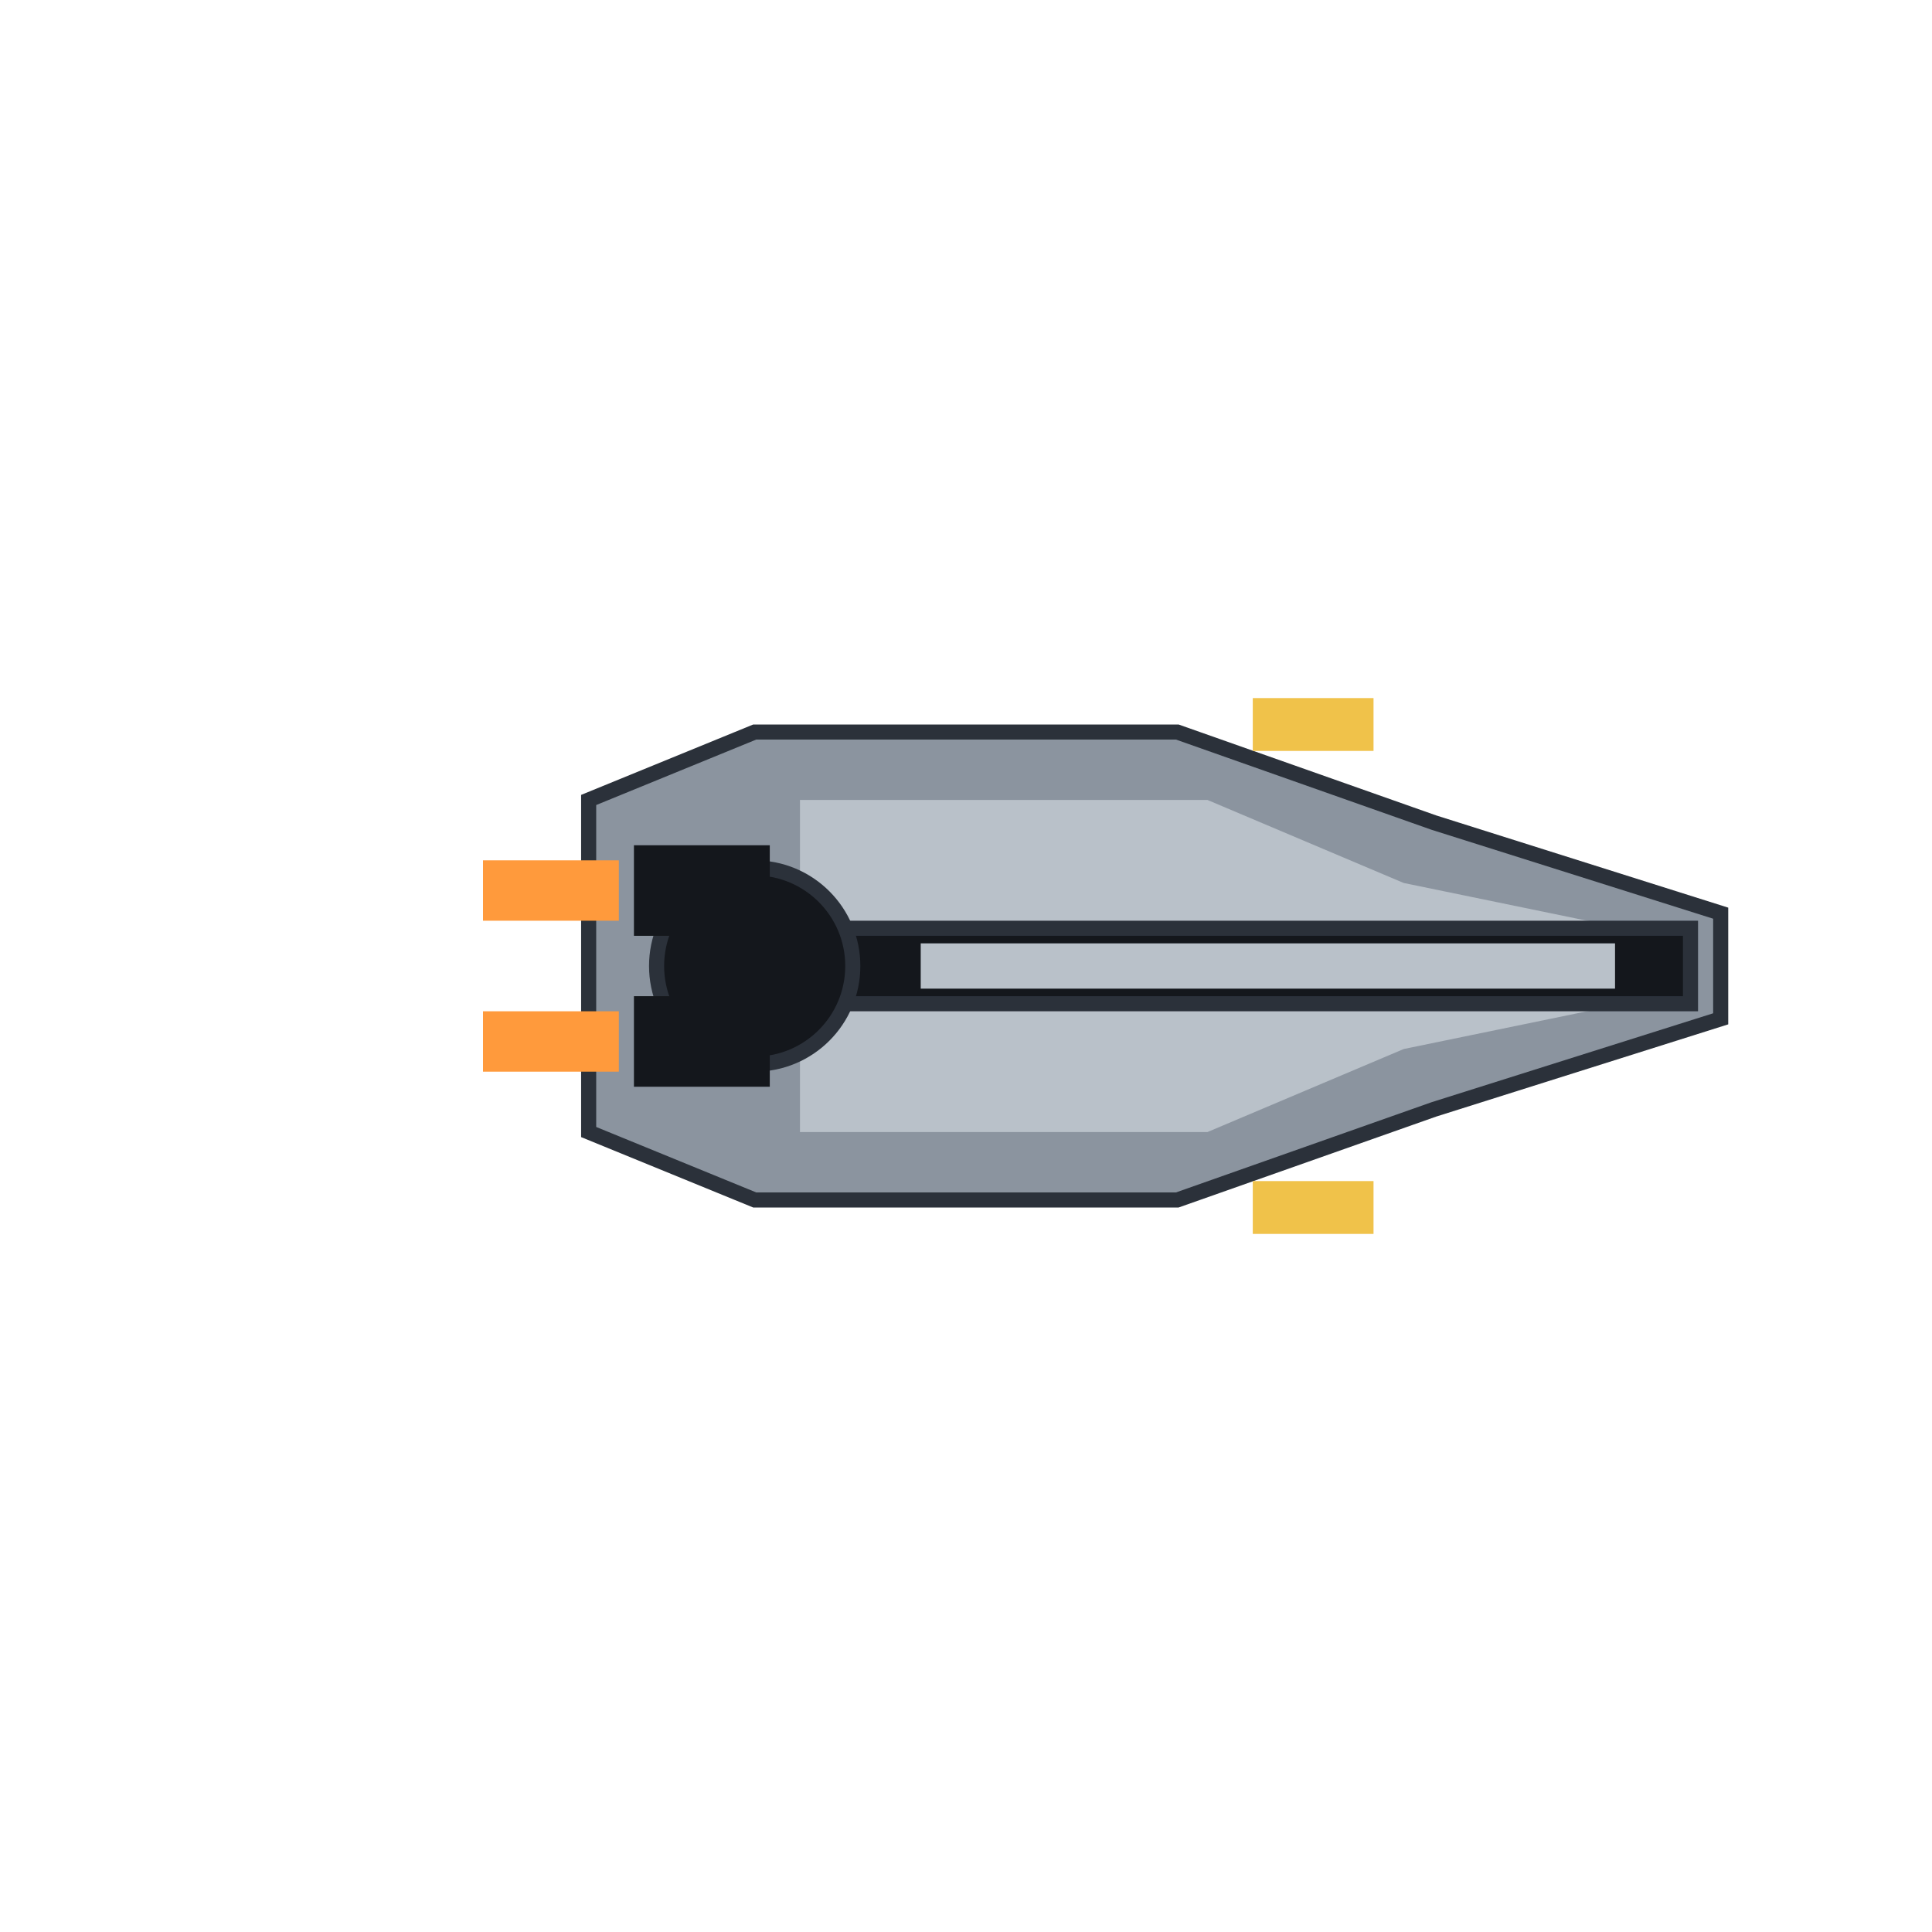
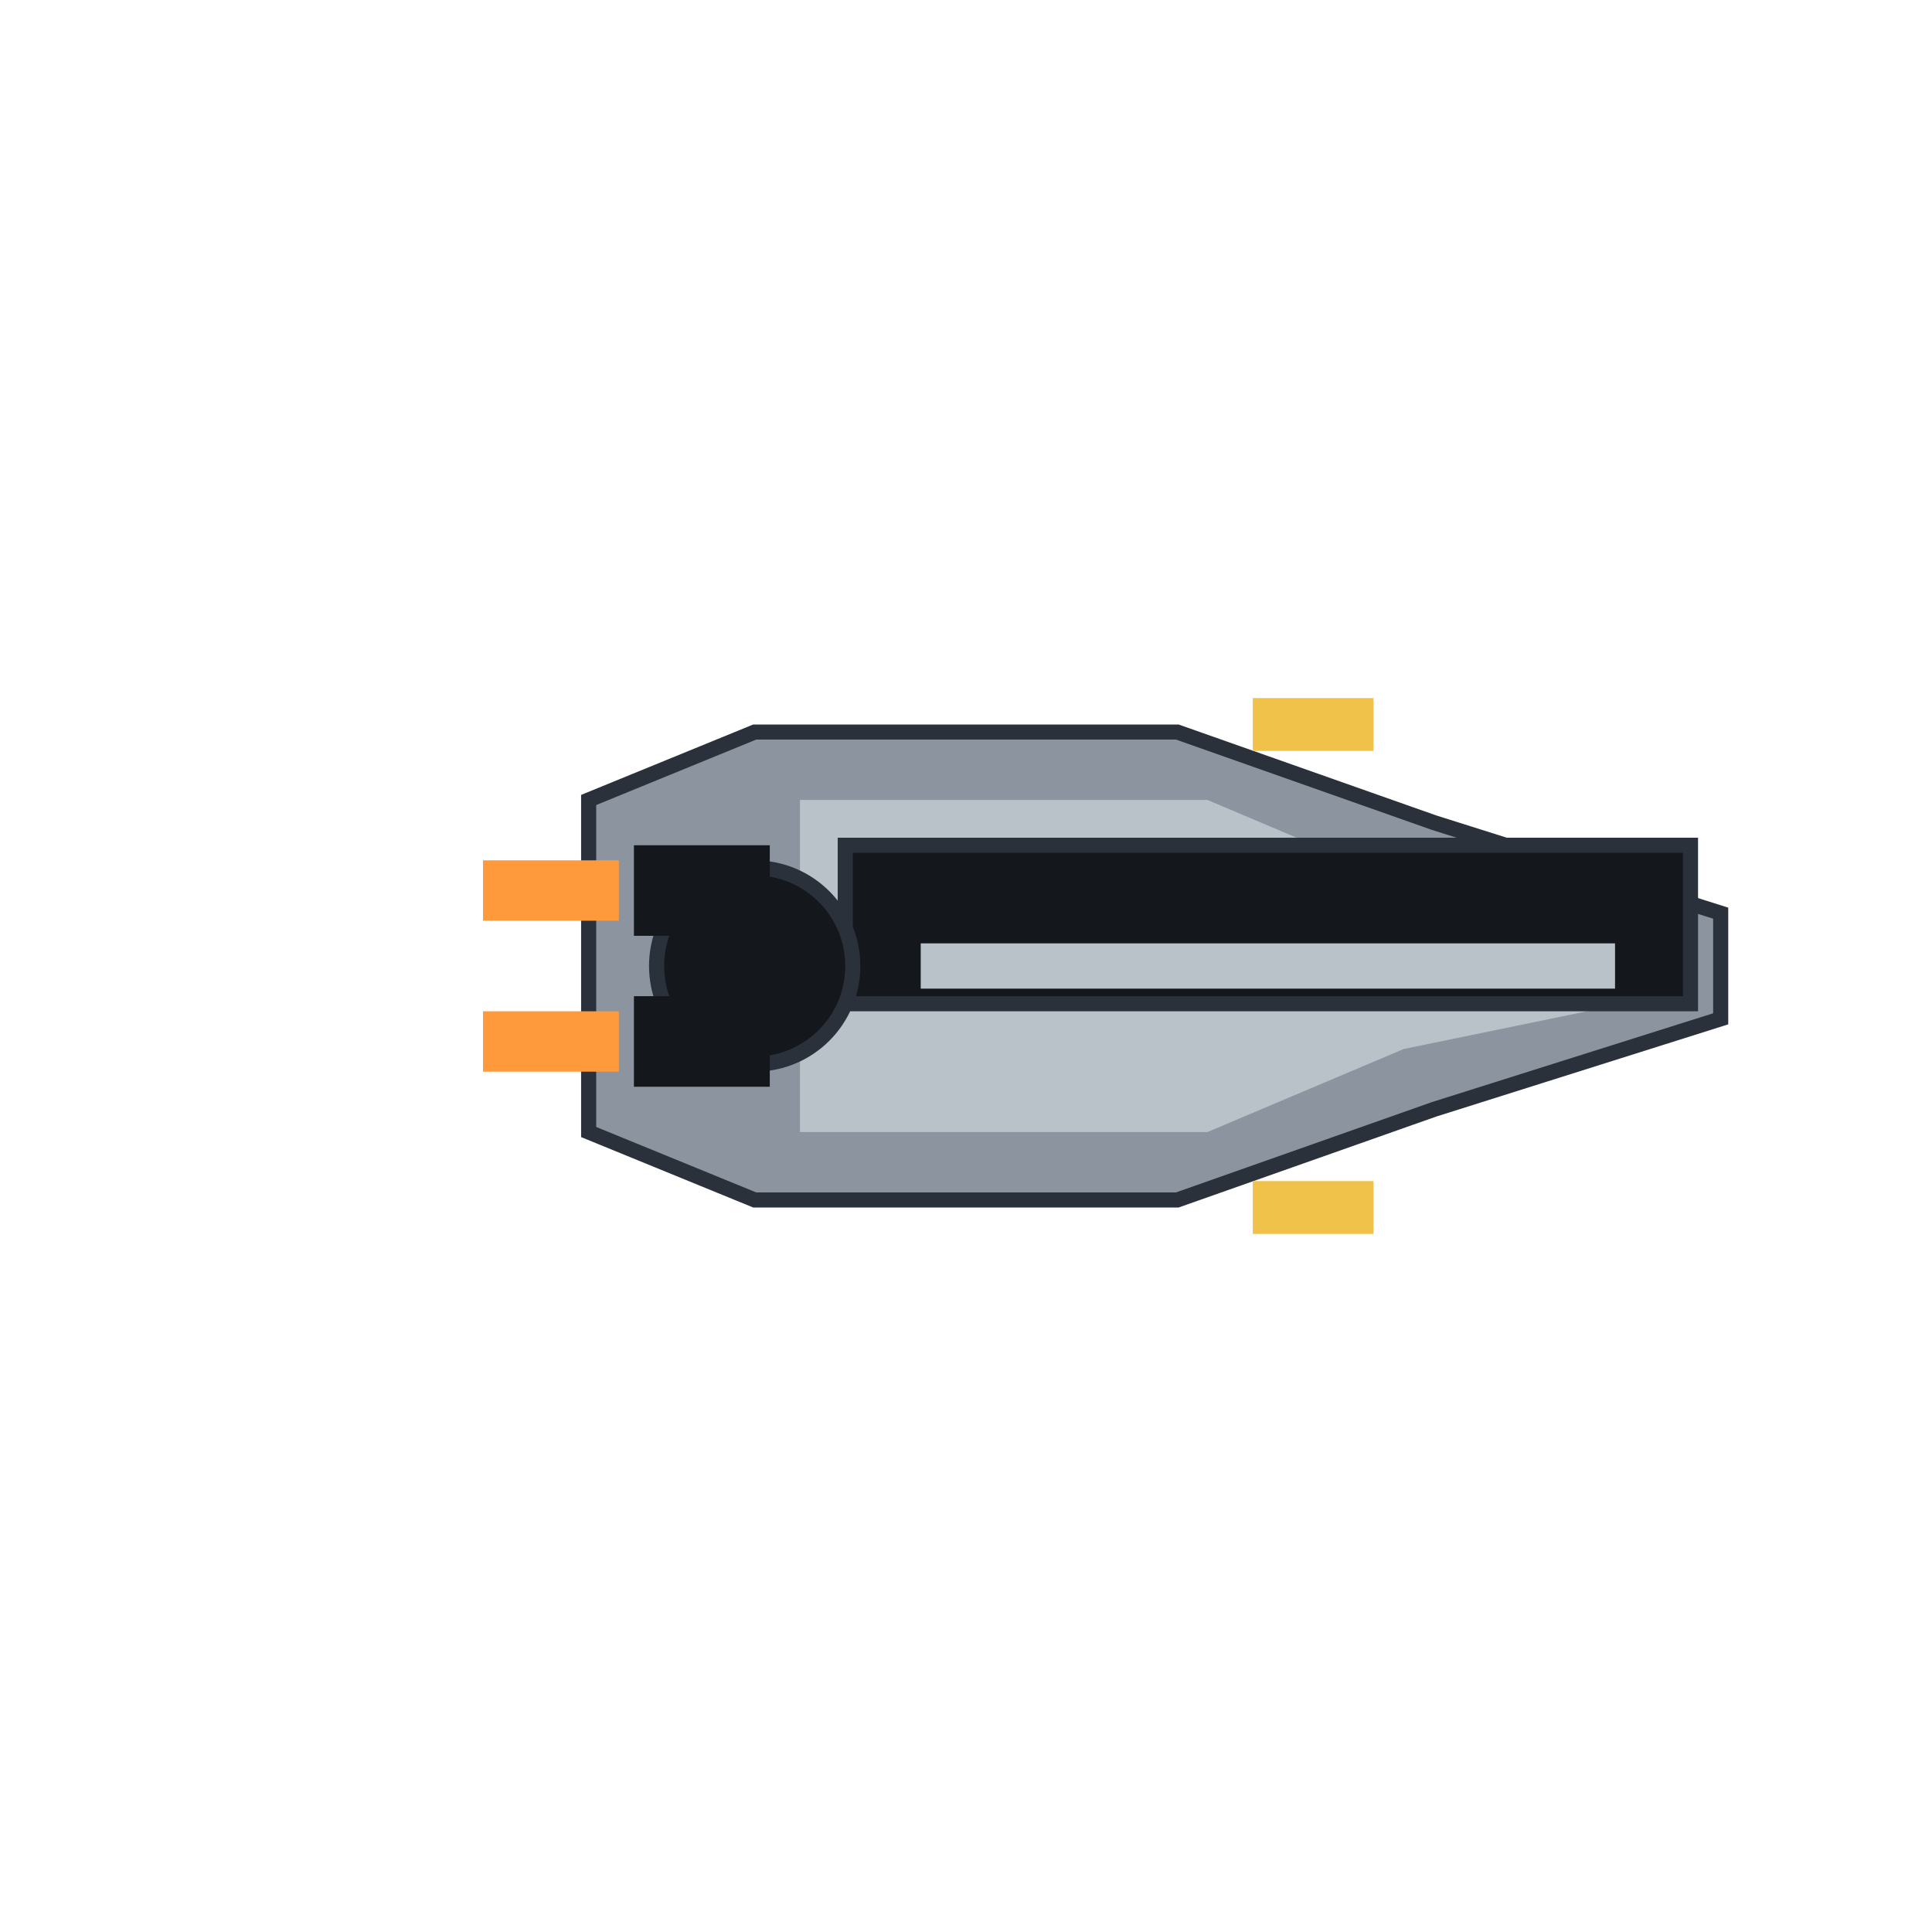
<svg xmlns="http://www.w3.org/2000/svg" viewBox="0 0 256 256">
  <polygon points="228,121 190,109 156,97 100,97 78,106 78,121 78,135 78,150 100,159 156,159 190,147 228,135" fill="#8b949f" stroke="#2b313a" stroke-width="2" stroke-linejoin="miter" />
  <polygon points="220,124 186,117 160,106 106,106 106,150 160,150 186,139 220,132" fill="#b9c1c9" />
-   <rect x="112" y="123" width="112" height="10" fill="#14171c" stroke="#2b313a" stroke-width="2" stroke-linejoin="miter" />
+   <rect x="112" y="112" width="112" height="21" fill="#14171c" stroke="#2b313a" stroke-width="2" stroke-linejoin="miter" />
  <rect x="122" y="125" width="92" height="6" fill="#b9c1c9" />
  <circle cx="100" cy="128" r="13" fill="#14171c" stroke="#2b313a" stroke-width="2" stroke-linejoin="miter" />
  <rect x="166" y="92.5" width="16" height="7" fill="#f0c24a" />
  <rect x="166" y="156.5" width="16" height="7" fill="#f0c24a" />
  <rect x="84" y="112" width="18" height="12" fill="#14171c" />
  <rect x="84" y="132" width="18" height="12" fill="#14171c" />
  <rect x="64" y="114" width="18" height="8" fill="#ff9a3c" />
  <rect x="64" y="134" width="18" height="8" fill="#ff9a3c" />
</svg>
